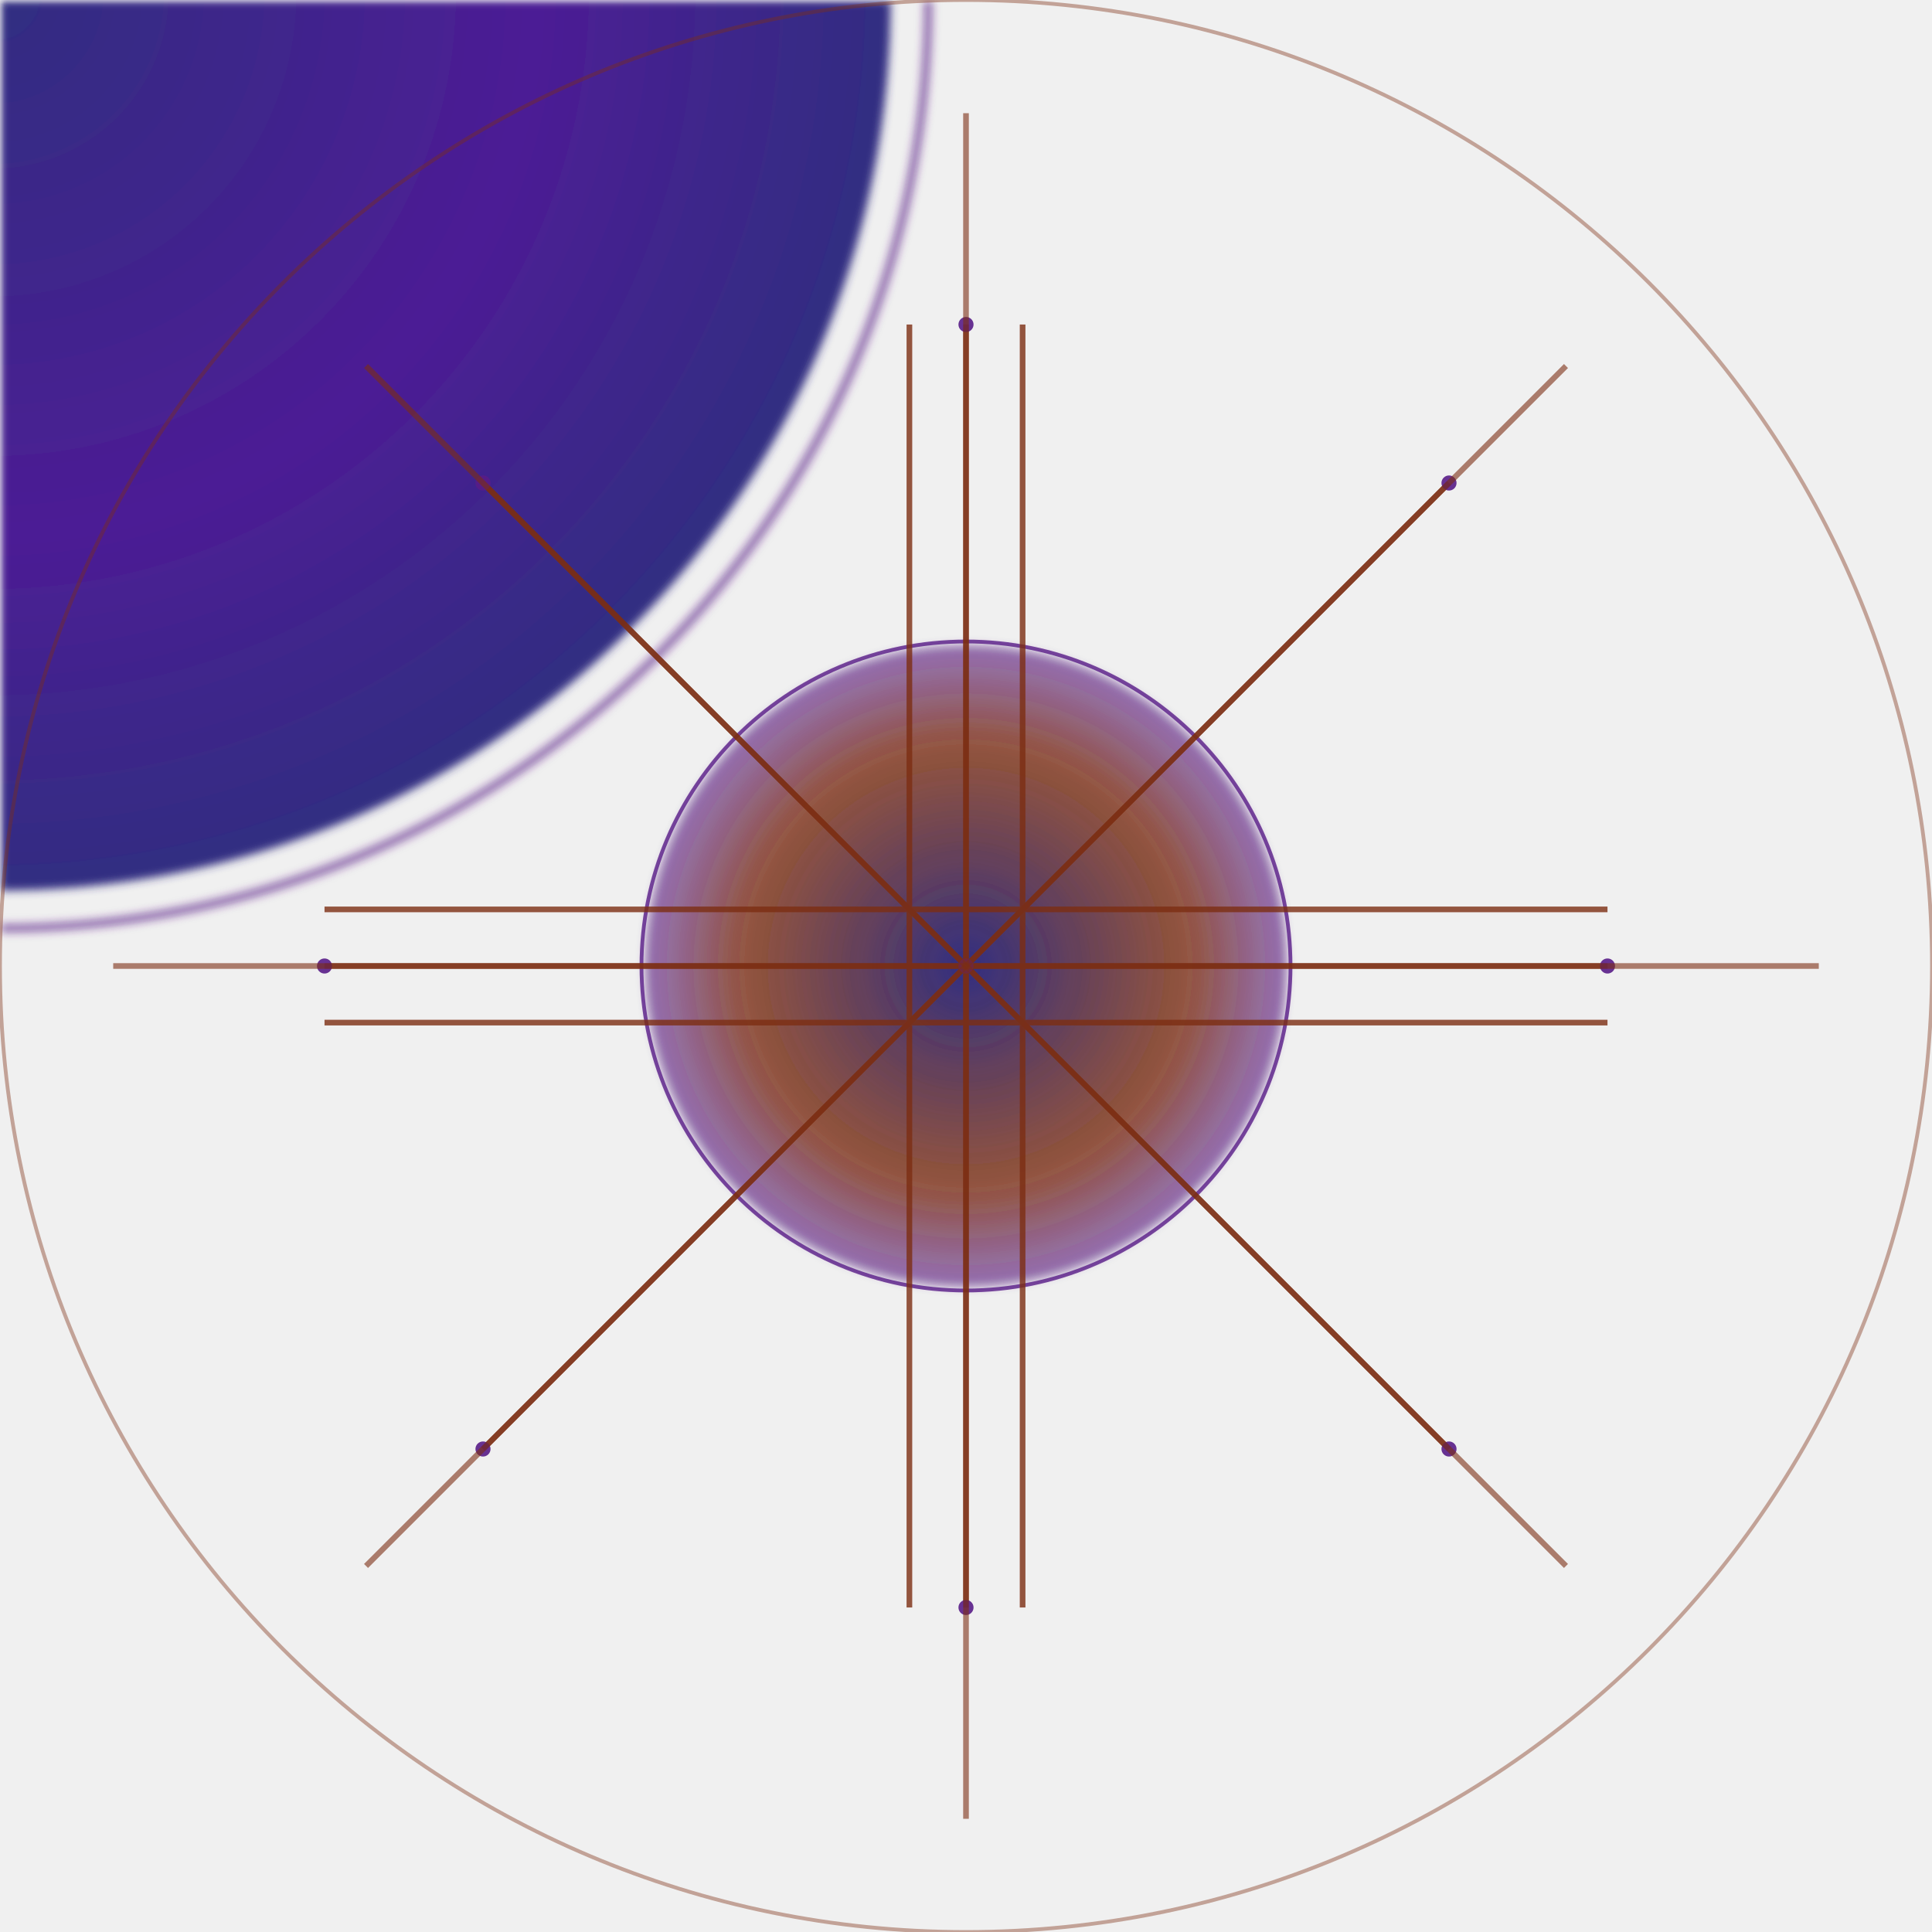
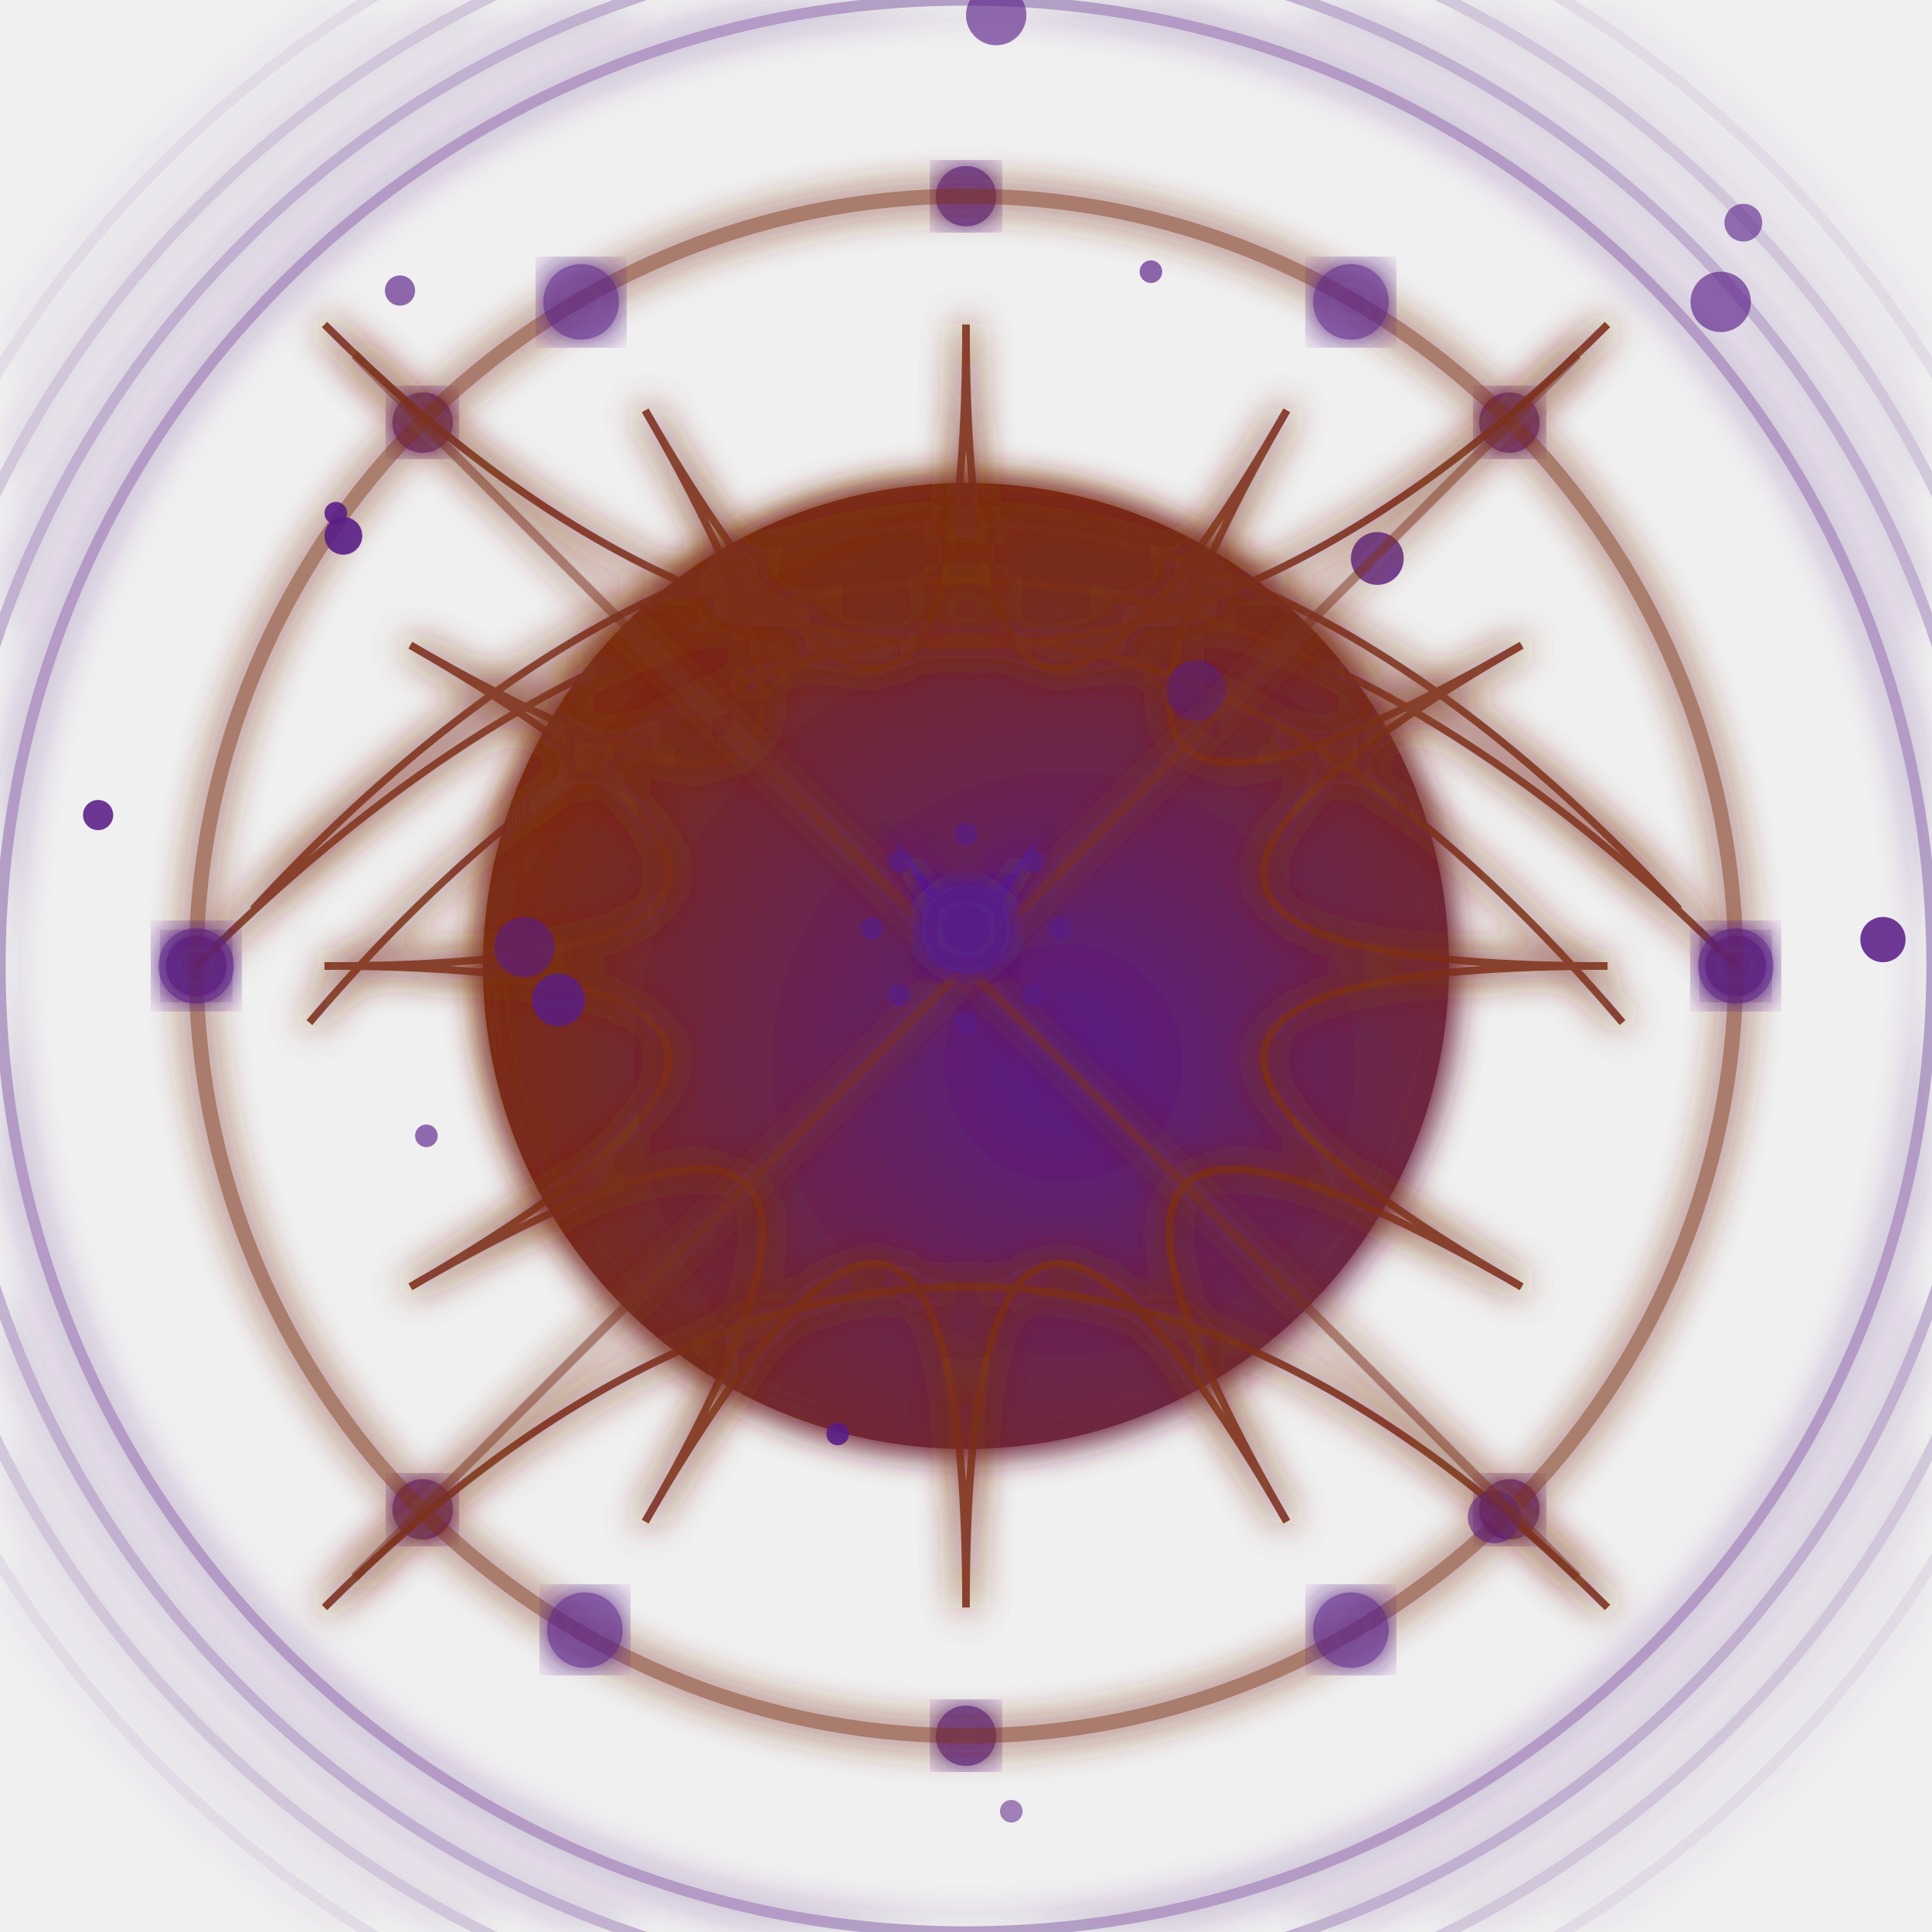
<svg xmlns="http://www.w3.org/2000/svg" baseProfile="full" height="512" version="1.1" viewBox="0 0 512 512" width="512">
  <defs>
-     <radialGradient cx="50%" cy="50%" id="mainGradient-mystery" r="50%">
-       <stop offset="0%" stop-color="#312e81" />
-       <stop offset="60%" stop-color="#4c1d95" />
-       <stop offset="100%" stop-color="#312e81" />
+     <radialGradient cx="40%" cy="40%" id="ultimateCosmic-mystery" r="70%">
+       <stop offset="0%" stop-color="#312e81" stop-opacity="1.0" />
+       <stop offset="1%" stop-color="#581c87" stop-opacity="0.98" />
+       <stop offset="3%" stop-color="#4c1d95" stop-opacity="0.95" />
+       <stop offset="5%" stop-color="#7c2d12" stop-opacity="0.92" />
+       <stop offset="8%" stop-color="#581c87" stop-opacity="0.88" />
+       <stop offset="12%" stop-color="#312e81" stop-opacity="0.85" />
+       <stop offset="15%" stop-color="#4c1d95" stop-opacity="0.8" />
+       <stop offset="18%" stop-color="#7c2d12" stop-opacity="0.75" />
+       <stop offset="22%" stop-color="#581c87" stop-opacity="0.7" />
+       <stop offset="25%" stop-color="#312e81" stop-opacity="0.65" />
+       <stop offset="28%" stop-color="#4c1d95" stop-opacity="0.6" />
+       <stop offset="32%" stop-color="#7c2d12" stop-opacity="0.55" />
+       <stop offset="35%" stop-color="#581c87" stop-opacity="0.5" />
+       <stop offset="38%" stop-color="#312e81" stop-opacity="0.45" />
+       <stop offset="42%" stop-color="#4c1d95" stop-opacity="0.4" />
+       <stop offset="45%" stop-color="#7c2d12" stop-opacity="0.35" />
+       <stop offset="48%" stop-color="#581c87" stop-opacity="0.3" />
+       <stop offset="52%" stop-color="#312e81" stop-opacity="0.25" />
+       <stop offset="55%" stop-color="#4c1d95" stop-opacity="0.2" />
+       <stop offset="58%" stop-color="#7c2d12" stop-opacity="0.15" />
+       <stop offset="62%" stop-color="#581c87" stop-opacity="0.1" />
+       <stop offset="65%" stop-color="#312e81" stop-opacity="0.05" />
+       <stop offset="68%" stop-color="#4c1d95" stop-opacity="0.0" />
+       <stop offset="72%" stop-color="#7c2d12" stop-opacity="0.0" />
+       <stop offset="75%" stop-color="#581c87" stop-opacity="0.0" />
+       <stop offset="78%" stop-color="#312e81" stop-opacity="0.0" />
+       <stop offset="82%" stop-color="#4c1d95" stop-opacity="0.0" />
+       <stop offset="85%" stop-color="#7c2d12" stop-opacity="0.0" />
+       <stop offset="88%" stop-color="#581c87" stop-opacity="0.0" />
+       <stop offset="92%" stop-color="#312e81" stop-opacity="0.0" />
+       <stop offset="95%" stop-color="#4c1d95" stop-opacity="0.0" />
+       <stop offset="100%" stop-color="#312e81" stop-opacity="0.0" />
    </radialGradient>
-     <radialGradient cx="50%" cy="50%" id="haloGradient-mystery" r="50%">
-       <stop offset="0%" stop-color="#581c87" stop-opacity="0.8" />
-       <stop offset="50%" stop-color="#581c87" stop-opacity="0.4" />
-       <stop offset="100%" stop-color="#581c87" stop-opacity="0.0" />
+     <radialGradient cx="60%" cy="60%" id="ultimateSecondaryCosmic-mystery" r="60%">
+       <stop offset="0%" stop-color="#581c87" />
+       <stop offset="100%" stop-color="#7c2d12" />
    </radialGradient>
-     <radialGradient cx="50%" cy="50%" id="coreGradient-mystery" r="50%">
-       <stop offset="0%" stop-color="#312e81" stop-opacity="1.0" />
-       <stop offset="70%" stop-color="#7c2d12" stop-opacity="0.8" />
-       <stop offset="100%" stop-color="#581c87" stop-opacity="0.6" />
-     </radialGradient>
-     <filter id="glow-mystery">
-       <feGaussianBlur in="SourceGraphic" stdDeviation="1.2" />
+     <filter id="ultimateCosmicGlow-mystery">
+       <feGaussianBlur in="SourceGraphic" stdDeviation="4.8" />
+       <feMerge>
+         <feMergeNode in="SourceGraphic" />
+         <feMergeNode />
+         <feMergeNode />
+       </feMerge>
    </filter>
+     <filter id="ultimateCosmicTurbulence-mystery">
+       <feTurbulence baseFrequency="0.01" numOctaves="3" seed="42" type="fractalNoise" />
+       <feDisplacementMap in="SourceGraphic" in2="cosmicTurbulence" scale="25" xChannelSelector="R" yChannelSelector="G" />
+     </filter>
+     <filter id="ultimateCosmicDepth-mystery" />
+     <mask id="ultimateCosmicDepthMask-mystery">
+       <circle cx="100" cy="100" fill="white" r="86.0" />
+     </mask>
+     <mask id="ultimateCosmicOrganicMask-mystery">
+       <path d="M 40 40 Q 100 20 160 40 Q 100 160 40 160 Z" fill="white" />
+     </mask>
+     <pattern height="66" id="ultimateCosmicSurfacePattern-mystery" patternUnits="userSpaceOnUse" width="66">
+       <circle cx="14" cy="3" fill="#312e81" opacity="0.236" r="7" />
+       <circle cx="17" cy="13" fill="#312e81" opacity="0.357" r="4" />
+       <circle cx="4" cy="3" fill="#312e81" opacity="0.227" r="4" />
+       <circle cx="64" cy="3" fill="#312e81" opacity="0.401" r="6" />
+       <circle cx="53" cy="28" fill="#312e81" opacity="0.356" r="10" />
+       <circle cx="0" cy="20" fill="#312e81" opacity="0.269" r="9" />
+       <circle cx="19" cy="27" fill="#312e81" opacity="0.186" r="8" />
+       <circle cx="48" cy="12" fill="#312e81" opacity="0.447" r="8" />
+       <circle cx="33" cy="5" fill="#312e81" opacity="0.338" r="10" />
+       <circle cx="48" cy="10" fill="#312e81" opacity="0.44" r="7" />
+       <circle cx="46" cy="24" fill="#312e81" opacity="0.166" r="4" />
+       <circle cx="29" cy="37" fill="#312e81" opacity="0.449" r="4" />
+     </pattern>
+     <pattern height="133.0" id="ultimateCosmicNeuralPattern-mystery" patternUnits="userSpaceOnUse" width="133.0">
+       <line opacity="0.8" stroke="#581c87" stroke-width="2" x1="25" x2="71" y1="97" y2="116" />
+       <line opacity="0.8" stroke="#581c87" stroke-width="2" x1="93" x2="94" y1="41" y2="90" />
+       <line opacity="0.8" stroke="#581c87" stroke-width="2" x1="53" x2="18" y1="68" y2="43" />
+       <line opacity="0.8" stroke="#581c87" stroke-width="2" x1="62" x2="118" y1="41" y2="97" />
+       <line opacity="0.8" stroke="#581c87" stroke-width="2" x1="69" x2="83" y1="56" y2="14" />
+       <line opacity="0.8" stroke="#581c87" stroke-width="2" x1="58" x2="80" y1="8" y2="102" />
+       <line opacity="0.8" stroke="#581c87" stroke-width="2" x1="68" x2="54" y1="16" y2="80" />
+       <line opacity="0.8" stroke="#581c87" stroke-width="2" x1="54" x2="101" y1="127" y2="117" />
+       <line opacity="0.8" stroke="#581c87" stroke-width="2" x1="36" x2="35" y1="67" y2="63" />
+       <line opacity="0.8" stroke="#581c87" stroke-width="2" x1="67" x2="102" y1="109" y2="92" />
+     </pattern>
  </defs>
-   <circle cx="0" cy="0" fill="url(#mainGradient-mystery)" filter="url(#glow-mystery)" r="236" />
-   <circle cx="0" cy="0" fill="none" filter="url(#glow-mystery)" opacity="0.7" r="246" stroke="#581c87" stroke-width="2">
-     <animate attributeName="opacity" dur="3.75s" repeatCount="indefinite" values="0.7;0.3;0.7" />
-   </circle>
-   <circle cx="256" cy="256" fill="none" opacity="0.4" r="256" stroke="#7c2d12" stroke-width="1" />
-   <circle cx="256" cy="256" fill="url(#coreGradient-mystery)" filter="url(#glow-mystery)" r="85" />
-   <circle cx="256" cy="256" fill="none" opacity="0.8" r="86" stroke="#581c87" stroke-width="1" />
-   <g fill="none" opacity="0.8" stroke="#7c2d12" stroke-width="1.5">
-     <path d="M86 256 L426 256" />
-     <path d="M86 241 L426 241" />
-     <path d="M86 271 L426 271" />
-     <path d="M256 86 L256 426" />
-     <path d="M241 86 L241 426" />
-     <path d="M271 86 L271 426" />
-     <path d="M128 128 L384 384" />
-     <path d="M128 384 L384 128" />
+   <circle cx="256" cy="256" fill="url(#ultimateCosmic-mystery)" filter="url(#ultimateCosmicDepth-mystery)" r="232.0" />
+   <circle cx="460" cy="256" fill="#581c87" filter="url(#ultimateCosmicGlow-mystery)" opacity="0.8" r="8" />
+   <circle cx="400" cy="400" fill="#581c87" filter="url(#ultimateCosmicGlow-mystery)" opacity="0.8" r="8" />
+   <circle cx="256" cy="460" fill="#581c87" filter="url(#ultimateCosmicGlow-mystery)" opacity="0.8" r="8" />
+   <circle cx="112" cy="400" fill="#581c87" filter="url(#ultimateCosmicGlow-mystery)" opacity="0.8" r="8" />
+   <circle cx="52" cy="256" fill="#581c87" filter="url(#ultimateCosmicGlow-mystery)" opacity="0.8" r="8" />
+   <circle cx="112" cy="112" fill="#581c87" filter="url(#ultimateCosmicGlow-mystery)" opacity="0.8" r="8" />
+   <circle cx="256" cy="52" fill="#581c87" filter="url(#ultimateCosmicGlow-mystery)" opacity="0.8" r="8" />
+   <circle cx="400" cy="112" fill="#581c87" filter="url(#ultimateCosmicGlow-mystery)" opacity="0.8" r="8" />
+   <circle cx="256" cy="256" fill="url(#ultimateSecondaryCosmic-mystery)" filter="url(#ultimateCosmicGlow-mystery)" r="128">
+     <animate attributeName="r" dur="3.75s" repeatCount="indefinite" values="128;140.8;128" />
+   </circle>
+   <g fill="none" filter="url(#ultimateCosmicGlow-mystery)" opacity="0.9" stroke="#7c2d12" stroke-width="2">
+     <path d="M52.0 256 Q256 52.0 460.0 256">
+       <animate attributeName="stroke-dashoffset" begin="0.0s" dur="7.5s" repeatCount="indefinite" values="0;-300;0" />
+     </path>
+     <path d="M67.0 241 Q256 37.0 445.0 241">
+       <animate attributeName="stroke-dashoffset" begin="0.4s" dur="7.5s" repeatCount="indefinite" values="0;-300;0" />
+     </path>
+     <path d="M82.0 271 Q256 67.0 430.0 271">
+       <animate attributeName="stroke-dashoffset" begin="0.8s" dur="7.5s" repeatCount="indefinite" values="0;-300;0" />
+     </path>
+     <path d="M86 86 Q256 256 426 86">
+       <animate attributeName="stroke-dashoffset" begin="1.2s" dur="7.5s" repeatCount="indefinite" values="0;-300;0" />
+     </path>
+     <path d="M86 426 Q256 256 426 426">
+       <animate attributeName="stroke-dashoffset" begin="1.6s" dur="7.5s" repeatCount="indefinite" values="0;-300;0" />
+     </path>
+     <path d="M426.0 256.0 Q256 256 403.224 341.0">
+       <animate attributeName="stroke-dashoffset" begin="2.0s" dur="7.5s" repeatCount="indefinite" values="0;-300;0" />
+     </path>
+     <path d="M403.224 341.0 Q256 256 341.0 403.224">
+       <animate attributeName="stroke-dashoffset" begin="2.4s" dur="7.5s" repeatCount="indefinite" values="0;-300;0" />
+     </path>
+     <path d="M341.0 403.224 Q256 256 256.0 426.0">
+       <animate attributeName="stroke-dashoffset" begin="2.8s" dur="7.5s" repeatCount="indefinite" values="0;-300;0" />
+     </path>
+     <path d="M256.0 426.0 Q256 256 171 403.224">
+       <animate attributeName="stroke-dashoffset" begin="3.2s" dur="7.5s" repeatCount="indefinite" values="0;-300;0" />
+     </path>
+     <path d="M171 403.224 Q256 256 108.776 341">
+       <animate attributeName="stroke-dashoffset" begin="3.6s" dur="7.5s" repeatCount="indefinite" values="0;-300;0" />
+     </path>
+     <path d="M108.776 341.0 Q256 256 86.0 256.0">
+       <animate attributeName="stroke-dashoffset" begin="4.0s" dur="7.5s" repeatCount="indefinite" values="0;-300;0" />
+     </path>
+     <path d="M86.0 256.0 Q256 256 108.776 171">
+       <animate attributeName="stroke-dashoffset" begin="4.4s" dur="7.5s" repeatCount="indefinite" values="0;-300;0" />
+     </path>
+     <path d="M108.776 171.0 Q256 256 171 108.776">
+       <animate attributeName="stroke-dashoffset" begin="4.8s" dur="7.5s" repeatCount="indefinite" values="0;-300;0" />
+     </path>
+     <path d="M171 108.776 Q256 256 256 86.0">
+       <animate attributeName="stroke-dashoffset" begin="5.2s" dur="7.5s" repeatCount="indefinite" values="0;-300;0" />
+     </path>
+     <path d="M256 86.0 Q256 256 341.0 108.776">
+       <animate attributeName="stroke-dashoffset" begin="5.6s" dur="7.5s" repeatCount="indefinite" values="0;-300;0" />
+     </path>
+     <path d="M341.0 108.776 Q256 256 403.224 171">
+       <animate attributeName="stroke-dashoffset" begin="6.0s" dur="7.5s" repeatCount="indefinite" values="0;-300;0" />
+     </path>
+     <path d="M403.224 171 Q256 256 426.0 256">
+       <animate attributeName="stroke-dashoffset" begin="6.4s" dur="7.5s" repeatCount="indefinite" values="0;-300;0" />
+     </path>
  </g>
-   <circle cx="256" cy="256" fill="#581c87" opacity="0.9" r="2">
-     <animate attributeName="opacity" begin="0.0s" dur="2.5s" repeatCount="indefinite" values="0.9;0.3;0.9" />
-   </circle>
-   <circle cx="86" cy="256" fill="#581c87" opacity="0.9" r="2">
-     <animate attributeName="opacity" begin="0.1s" dur="2.5s" repeatCount="indefinite" values="0.9;0.3;0.9" />
-   </circle>
-   <circle cx="426" cy="256" fill="#581c87" opacity="0.9" r="2">
-     <animate attributeName="opacity" begin="0.2s" dur="2.5s" repeatCount="indefinite" values="0.9;0.3;0.9" />
-   </circle>
-   <circle cx="256" cy="86" fill="#581c87" opacity="0.9" r="2">
-     <animate attributeName="opacity" begin="0.3s" dur="2.5s" repeatCount="indefinite" values="0.9;0.3;0.9" />
-   </circle>
-   <circle cx="256" cy="426" fill="#581c87" opacity="0.9" r="2">
-     <animate attributeName="opacity" begin="0.4s" dur="2.5s" repeatCount="indefinite" values="0.9;0.3;0.9" />
-   </circle>
-   <circle cx="128" cy="128" fill="#581c87" opacity="0.9" r="2">
-     <animate attributeName="opacity" begin="0.5s" dur="2.5s" repeatCount="indefinite" values="0.9;0.3;0.9" />
-   </circle>
-   <circle cx="384" cy="384" fill="#581c87" opacity="0.9" r="2">
-     <animate attributeName="opacity" begin="0.6s" dur="2.5s" repeatCount="indefinite" values="0.9;0.3;0.9" />
-   </circle>
-   <circle cx="128" cy="384" fill="#581c87" opacity="0.9" r="2">
-     <animate attributeName="opacity" begin="0.7s" dur="2.5s" repeatCount="indefinite" values="0.9;0.3;0.9" />
-   </circle>
-   <circle cx="384" cy="128" fill="#581c87" opacity="0.9" r="2">
-     <animate attributeName="opacity" begin="0.8s" dur="2.5s" repeatCount="indefinite" values="0.9;0.3;0.9" />
-   </circle>
-   <line opacity="0.6" stroke="#7c2d12" stroke-width="1.5" x1="256" x2="482" y1="256" y2="256">
-     <animate attributeName="opacity" begin="0.0s" dur="3.75s" repeatCount="indefinite" values="0.6;1.0;0.6" />
-   </line>
-   <line opacity="0.6" stroke="#7c2d12" stroke-width="1.5" x1="256" x2="415" y1="256" y2="415">
-     <animate attributeName="opacity" begin="0.2s" dur="3.75s" repeatCount="indefinite" values="0.6;1.0;0.6" />
-   </line>
-   <line opacity="0.6" stroke="#7c2d12" stroke-width="1.5" x1="256" x2="256" y1="256" y2="482">
-     <animate attributeName="opacity" begin="0.4s" dur="3.75s" repeatCount="indefinite" values="0.6;1.0;0.6" />
-   </line>
-   <line opacity="0.6" stroke="#7c2d12" stroke-width="1.5" x1="256" x2="97" y1="256" y2="415">
-     <animate attributeName="opacity" begin="0.6s" dur="3.75s" repeatCount="indefinite" values="0.6;1.0;0.6" />
-   </line>
-   <line opacity="0.6" stroke="#7c2d12" stroke-width="1.5" x1="256" x2="30" y1="256" y2="256">
-     <animate attributeName="opacity" begin="0.8s" dur="3.75s" repeatCount="indefinite" values="0.6;1.0;0.6" />
-   </line>
-   <line opacity="0.6" stroke="#7c2d12" stroke-width="1.5" x1="256" x2="97" y1="256" y2="97">
-     <animate attributeName="opacity" begin="1.0s" dur="3.75s" repeatCount="indefinite" values="0.6;1.0;0.6" />
-   </line>
-   <line opacity="0.6" stroke="#7c2d12" stroke-width="1.5" x1="256" x2="256" y1="256" y2="30">
-     <animate attributeName="opacity" begin="1.2s" dur="3.75s" repeatCount="indefinite" values="0.6;1.0;0.6" />
-   </line>
-   <line opacity="0.6" stroke="#7c2d12" stroke-width="1.5" x1="256" x2="415" y1="256" y2="97">
-     <animate attributeName="opacity" begin="1.4s" dur="3.75s" repeatCount="indefinite" values="0.6;1.0;0.6" />
-   </line>
+   <circle cx="256" cy="256" fill="none" filter="url(#ultimateCosmicGlow-mystery)" opacity="0.4" r="256" stroke="#581c87" stroke-width="3" />
+   <circle cx="256" cy="256" fill="none" filter="url(#ultimateCosmicGlow-mystery)" opacity="0.3" r="271" stroke="#581c87" stroke-width="3" />
+   <circle cx="256" cy="256" fill="none" filter="url(#ultimateCosmicGlow-mystery)" opacity="0.2" r="286" stroke="#581c87" stroke-width="3" />
+   <circle cx="256" cy="256" fill="none" filter="url(#ultimateCosmicGlow-mystery)" opacity="0.1" r="301" stroke="#581c87" stroke-width="3" />
+   <circle cx="256" cy="256" fill="none" filter="url(#ultimateCosmicGlow-mystery)" opacity="0.6" r="204.0" stroke="#7c2d12" stroke-width="4">
+     <animate attributeName="r" dur="5.0s" repeatCount="indefinite" values="204.0;244.8;204.0" />
+   </circle>
+   <circle cx="318" cy="574" fill="#581c87" opacity="0.697" r="7">
+     <animate attributeName="opacity" begin="0.0s" dur="3.125s" repeatCount="indefinite" values="0.5;1.0;0.5" />
+   </circle>
+   <circle cx="266" cy="-36" fill="#581c87" opacity="0.751" r="4">
+     <animate attributeName="opacity" begin="0.1s" dur="3.125s" repeatCount="indefinite" values="0.5;1.0;0.5" />
+   </circle>
+   <circle cx="305" cy="72" fill="#581c87" opacity="0.654" r="3">
+     <animate attributeName="opacity" begin="0.2s" dur="3.125s" repeatCount="indefinite" values="0.5;1.0;0.5" />
+   </circle>
+   <circle cx="91" cy="142" fill="#581c87" opacity="0.888" r="5">
+     <animate attributeName="opacity" begin="0.3s" dur="3.125s" repeatCount="indefinite" values="0.5;1.0;0.5" />
+   </circle>
+   <circle cx="317" cy="183" fill="#581c87" opacity="0.546" r="8">
+     <animate attributeName="opacity" begin="0.4s" dur="3.125s" repeatCount="indefinite" values="0.5;1.0;0.5" />
+   </circle>
+   <circle cx="456" cy="80" fill="#581c87" opacity="0.636" r="8">
+     <animate attributeName="opacity" begin="0.5s" dur="3.125s" repeatCount="indefinite" values="0.5;1.0;0.5" />
+   </circle>
+   <circle cx="222" cy="380" fill="#581c87" opacity="0.882" r="3">
+     <animate attributeName="opacity" begin="0.6s" dur="3.125s" repeatCount="indefinite" values="0.5;1.0;0.5" />
+   </circle>
+   <circle cx="365" cy="148" fill="#581c87" opacity="0.805" r="7">
+     <animate attributeName="opacity" begin="0.7s" dur="3.125s" repeatCount="indefinite" values="0.5;1.0;0.5" />
+   </circle>
+   <circle cx="139" cy="251" fill="#581c87" opacity="0.619" r="8">
+     <animate attributeName="opacity" begin="0.8s" dur="3.125s" repeatCount="indefinite" values="0.5;1.0;0.5" />
+   </circle>
+   <circle cx="106" cy="77" fill="#581c87" opacity="0.65" r="4">
+     <animate attributeName="opacity" begin="0.9s" dur="3.125s" repeatCount="indefinite" values="0.5;1.0;0.5" />
+   </circle>
+   <circle cx="421" cy="522" fill="#581c87" opacity="0.867" r="7">
+     <animate attributeName="opacity" begin="1.0s" dur="3.125s" repeatCount="indefinite" values="0.5;1.0;0.5" />
+   </circle>
+   <circle cx="89" cy="136" fill="#581c87" opacity="0.872" r="3">
+     <animate attributeName="opacity" begin="1.1s" dur="3.125s" repeatCount="indefinite" values="0.5;1.0;0.5" />
+   </circle>
+   <circle cx="462" cy="59" fill="#581c87" opacity="0.596" r="5">
+     <animate attributeName="opacity" begin="1.2s" dur="3.125s" repeatCount="indefinite" values="0.5;1.0;0.5" />
+   </circle>
+   <circle cx="268" cy="480" fill="#581c87" opacity="0.534" r="3">
+     <animate attributeName="opacity" begin="1.3s" dur="3.125s" repeatCount="indefinite" values="0.5;1.0;0.5" />
+   </circle>
+   <circle cx="148" cy="265" fill="#581c87" opacity="0.806" r="7">
+     <animate attributeName="opacity" begin="1.4s" dur="3.125s" repeatCount="indefinite" values="0.5;1.0;0.5" />
+   </circle>
+   <circle cx="396" cy="402" fill="#581c87" opacity="0.566" r="7">
+     <animate attributeName="opacity" begin="1.5s" dur="3.125s" repeatCount="indefinite" values="0.5;1.0;0.5" />
+   </circle>
+   <circle cx="26" cy="216" fill="#581c87" opacity="0.872" r="4">
+     <animate attributeName="opacity" begin="1.6s" dur="3.125s" repeatCount="indefinite" values="0.5;1.0;0.5" />
+   </circle>
+   <circle cx="264" cy="4" fill="#581c87" opacity="0.625" r="8">
+     <animate attributeName="opacity" begin="1.7s" dur="3.125s" repeatCount="indefinite" values="0.5;1.0;0.5" />
+   </circle>
+   <circle cx="499" cy="249" fill="#581c87" opacity="0.86" r="6">
+     <animate attributeName="opacity" begin="1.8s" dur="3.125s" repeatCount="indefinite" values="0.5;1.0;0.5" />
+   </circle>
+   <circle cx="113" cy="301" fill="#581c87" opacity="0.635" r="3">
+     <animate attributeName="opacity" begin="1.9s" dur="3.125s" repeatCount="indefinite" values="0.5;1.0;0.5" />
+   </circle>
+   <circle cx="460" cy="256" fill="#581c87" filter="url(#ultimateCosmicGlow-mystery)" opacity="0.7" r="10">
+     <animate attributeName="r" begin="0.0s" dur="3.75s" repeatCount="indefinite" values="10;15;10" />
+   </circle>
+   <circle cx="358" cy="432" fill="#581c87" filter="url(#ultimateCosmicGlow-mystery)" opacity="0.7" r="10">
+     <animate attributeName="r" begin="0.2s" dur="3.75s" repeatCount="indefinite" values="10;15;10" />
+   </circle>
+   <circle cx="155" cy="432" fill="#581c87" filter="url(#ultimateCosmicGlow-mystery)" opacity="0.7" r="10">
+     <animate attributeName="r" begin="0.4s" dur="3.75s" repeatCount="indefinite" values="10;15;10" />
+   </circle>
+   <circle cx="52" cy="256" fill="#581c87" filter="url(#ultimateCosmicGlow-mystery)" opacity="0.7" r="10">
+     <animate attributeName="r" begin="0.6s" dur="3.75s" repeatCount="indefinite" values="10;15;10" />
+   </circle>
+   <circle cx="154" cy="80" fill="#581c87" filter="url(#ultimateCosmicGlow-mystery)" opacity="0.7" r="10">
+     <animate attributeName="r" begin="0.8s" dur="3.75s" repeatCount="indefinite" values="10;15;10" />
+   </circle>
+   <circle cx="358" cy="80" fill="#581c87" filter="url(#ultimateCosmicGlow-mystery)" opacity="0.7" r="10">
+     <animate attributeName="r" begin="1.0s" dur="3.75s" repeatCount="indefinite" values="10;15;10" />
+   </circle>
+   <line filter="url(#ultimateCosmicGlow-mystery)" opacity="0.6" stroke="#7c2d12" stroke-width="2.5" x1="256" x2="486" y1="256" y2="256">
+     <animate attributeName="opacity" begin="0.0s" dur="5.0s" repeatCount="indefinite" values="0.6;1.0;0.6" />
+   </line>
+   <line filter="url(#ultimateCosmicGlow-mystery)" opacity="0.6" stroke="#7c2d12" stroke-width="2.5" x1="256" x2="418" y1="256" y2="418">
+     <animate attributeName="opacity" begin="0.15s" dur="5.0s" repeatCount="indefinite" values="0.6;1.0;0.6" />
+   </line>
+   <line filter="url(#ultimateCosmicGlow-mystery)" opacity="0.6" stroke="#7c2d12" stroke-width="2.5" x1="256" x2="256" y1="256" y2="486">
+     <animate attributeName="opacity" begin="0.3s" dur="5.0s" repeatCount="indefinite" values="0.6;1.0;0.6" />
+   </line>
+   <line filter="url(#ultimateCosmicGlow-mystery)" opacity="0.6" stroke="#7c2d12" stroke-width="2.5" x1="256" x2="94" y1="256" y2="418">
+     <animate attributeName="opacity" begin="0.45s" dur="5.0s" repeatCount="indefinite" values="0.6;1.0;0.6" />
+   </line>
+   <line filter="url(#ultimateCosmicGlow-mystery)" opacity="0.6" stroke="#7c2d12" stroke-width="2.5" x1="256" x2="26" y1="256" y2="256">
+     <animate attributeName="opacity" begin="0.6s" dur="5.0s" repeatCount="indefinite" values="0.6;1.0;0.6" />
+   </line>
+   <line filter="url(#ultimateCosmicGlow-mystery)" opacity="0.6" stroke="#7c2d12" stroke-width="2.5" x1="256" x2="94" y1="256" y2="94">
+     <animate attributeName="opacity" begin="0.75s" dur="5.0s" repeatCount="indefinite" values="0.6;1.0;0.6" />
+   </line>
+   <line filter="url(#ultimateCosmicGlow-mystery)" opacity="0.6" stroke="#7c2d12" stroke-width="2.5" x1="256" x2="256" y1="256" y2="26">
+     <animate attributeName="opacity" begin="0.9s" dur="5.0s" repeatCount="indefinite" values="0.6;1.0;0.6" />
+   </line>
+   <line filter="url(#ultimateCosmicGlow-mystery)" opacity="0.6" stroke="#7c2d12" stroke-width="2.5" x1="256" x2="418" y1="256" y2="94">
+     <animate attributeName="opacity" begin="1.05s" dur="5.0s" repeatCount="indefinite" values="0.6;1.0;0.6" />
+   </line>
+   <g>
+     <path d="M236 221 L256 246 L276 221 L256 256 Z" fill="#581c87" filter="url(#ultimateCosmicGlow-mystery)">
+       <animate attributeName="opacity" dur="3.125s" repeatCount="indefinite" values="0.8;1.0;0.8" />
+     </path>
+     <circle cx="256" cy="246" fill="#581c87" filter="url(#ultimateCosmicGlow-mystery)" opacity="0.9" r="12">
+       <animate attributeName="r" dur="3.75s" repeatCount="indefinite" values="12;18;12" />
+     </circle>
+     <g>
+       <circle cx="281.0" cy="246.0" fill="#581c87" opacity="0.7" r="3">
+         <animate attributeName="opacity" begin="0.0s" dur="4.375s" repeatCount="indefinite" values="0.7;1.0;0.7" />
+       </circle>
+       <circle cx="273.678" cy="263.678" fill="#581c87" opacity="0.7" r="3">
+         <animate attributeName="opacity" begin="0.2s" dur="4.375s" repeatCount="indefinite" values="0.7;1.0;0.7" />
+       </circle>
+       <circle cx="256.0" cy="271.0" fill="#581c87" opacity="0.7" r="3">
+         <animate attributeName="opacity" begin="0.4s" dur="4.375s" repeatCount="indefinite" values="0.7;1.0;0.7" />
+       </circle>
+       <circle cx="238.322" cy="263.678" fill="#581c87" opacity="0.7" r="3">
+         <animate attributeName="opacity" begin="0.6s" dur="4.375s" repeatCount="indefinite" values="0.7;1.0;0.7" />
+       </circle>
+       <circle cx="231.0" cy="246.0" fill="#581c87" opacity="0.7" r="3">
+         <animate attributeName="opacity" begin="0.8s" dur="4.375s" repeatCount="indefinite" values="0.7;1.0;0.7" />
+       </circle>
+       <circle cx="238.322" cy="228.322" fill="#581c87" opacity="0.7" r="3">
+         <animate attributeName="opacity" begin="1.0s" dur="4.375s" repeatCount="indefinite" values="0.7;1.0;0.7" />
+       </circle>
+       <circle cx="256.0" cy="221.0" fill="#581c87" opacity="0.7" r="3">
+         <animate attributeName="opacity" begin="1.2s" dur="4.375s" repeatCount="indefinite" values="0.7;1.0;0.7" />
+       </circle>
+       <circle cx="273.678" cy="228.322" fill="#581c87" opacity="0.7" r="3">
+         <animate attributeName="opacity" begin="1.4s" dur="4.375s" repeatCount="indefinite" values="0.7;1.0;0.7" />
+       </circle>
+     </g>
+   </g>
</svg>
